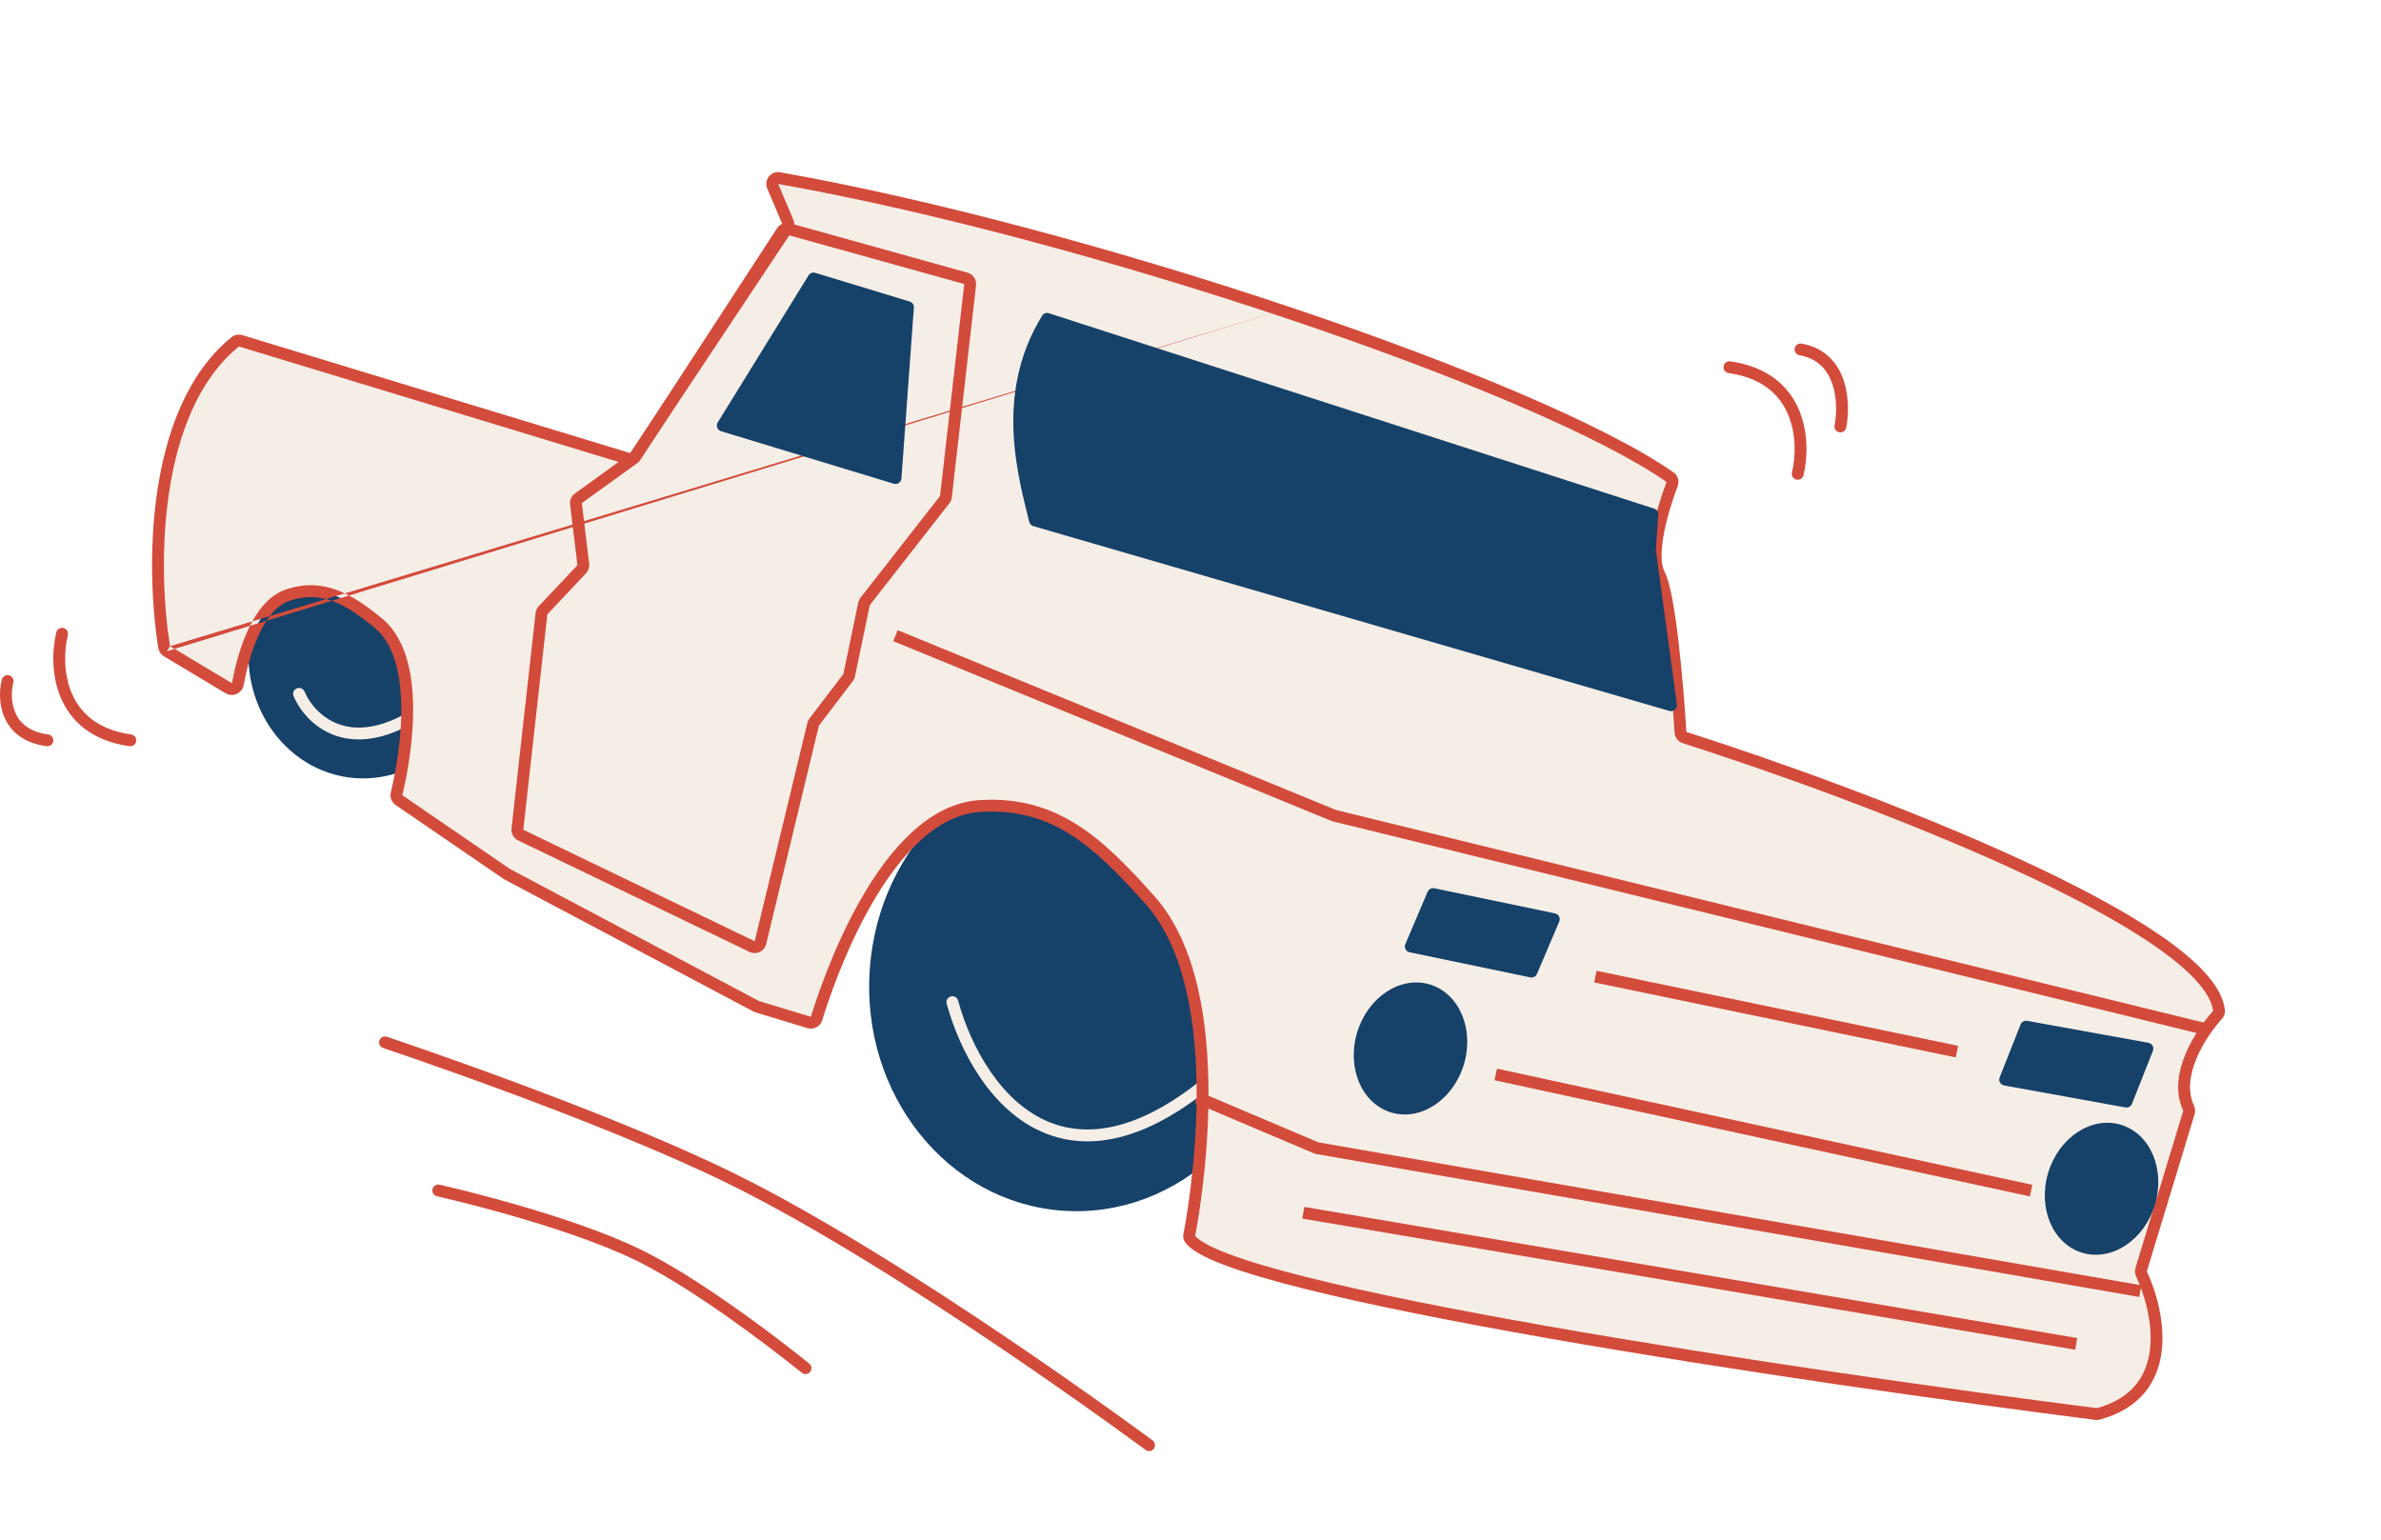
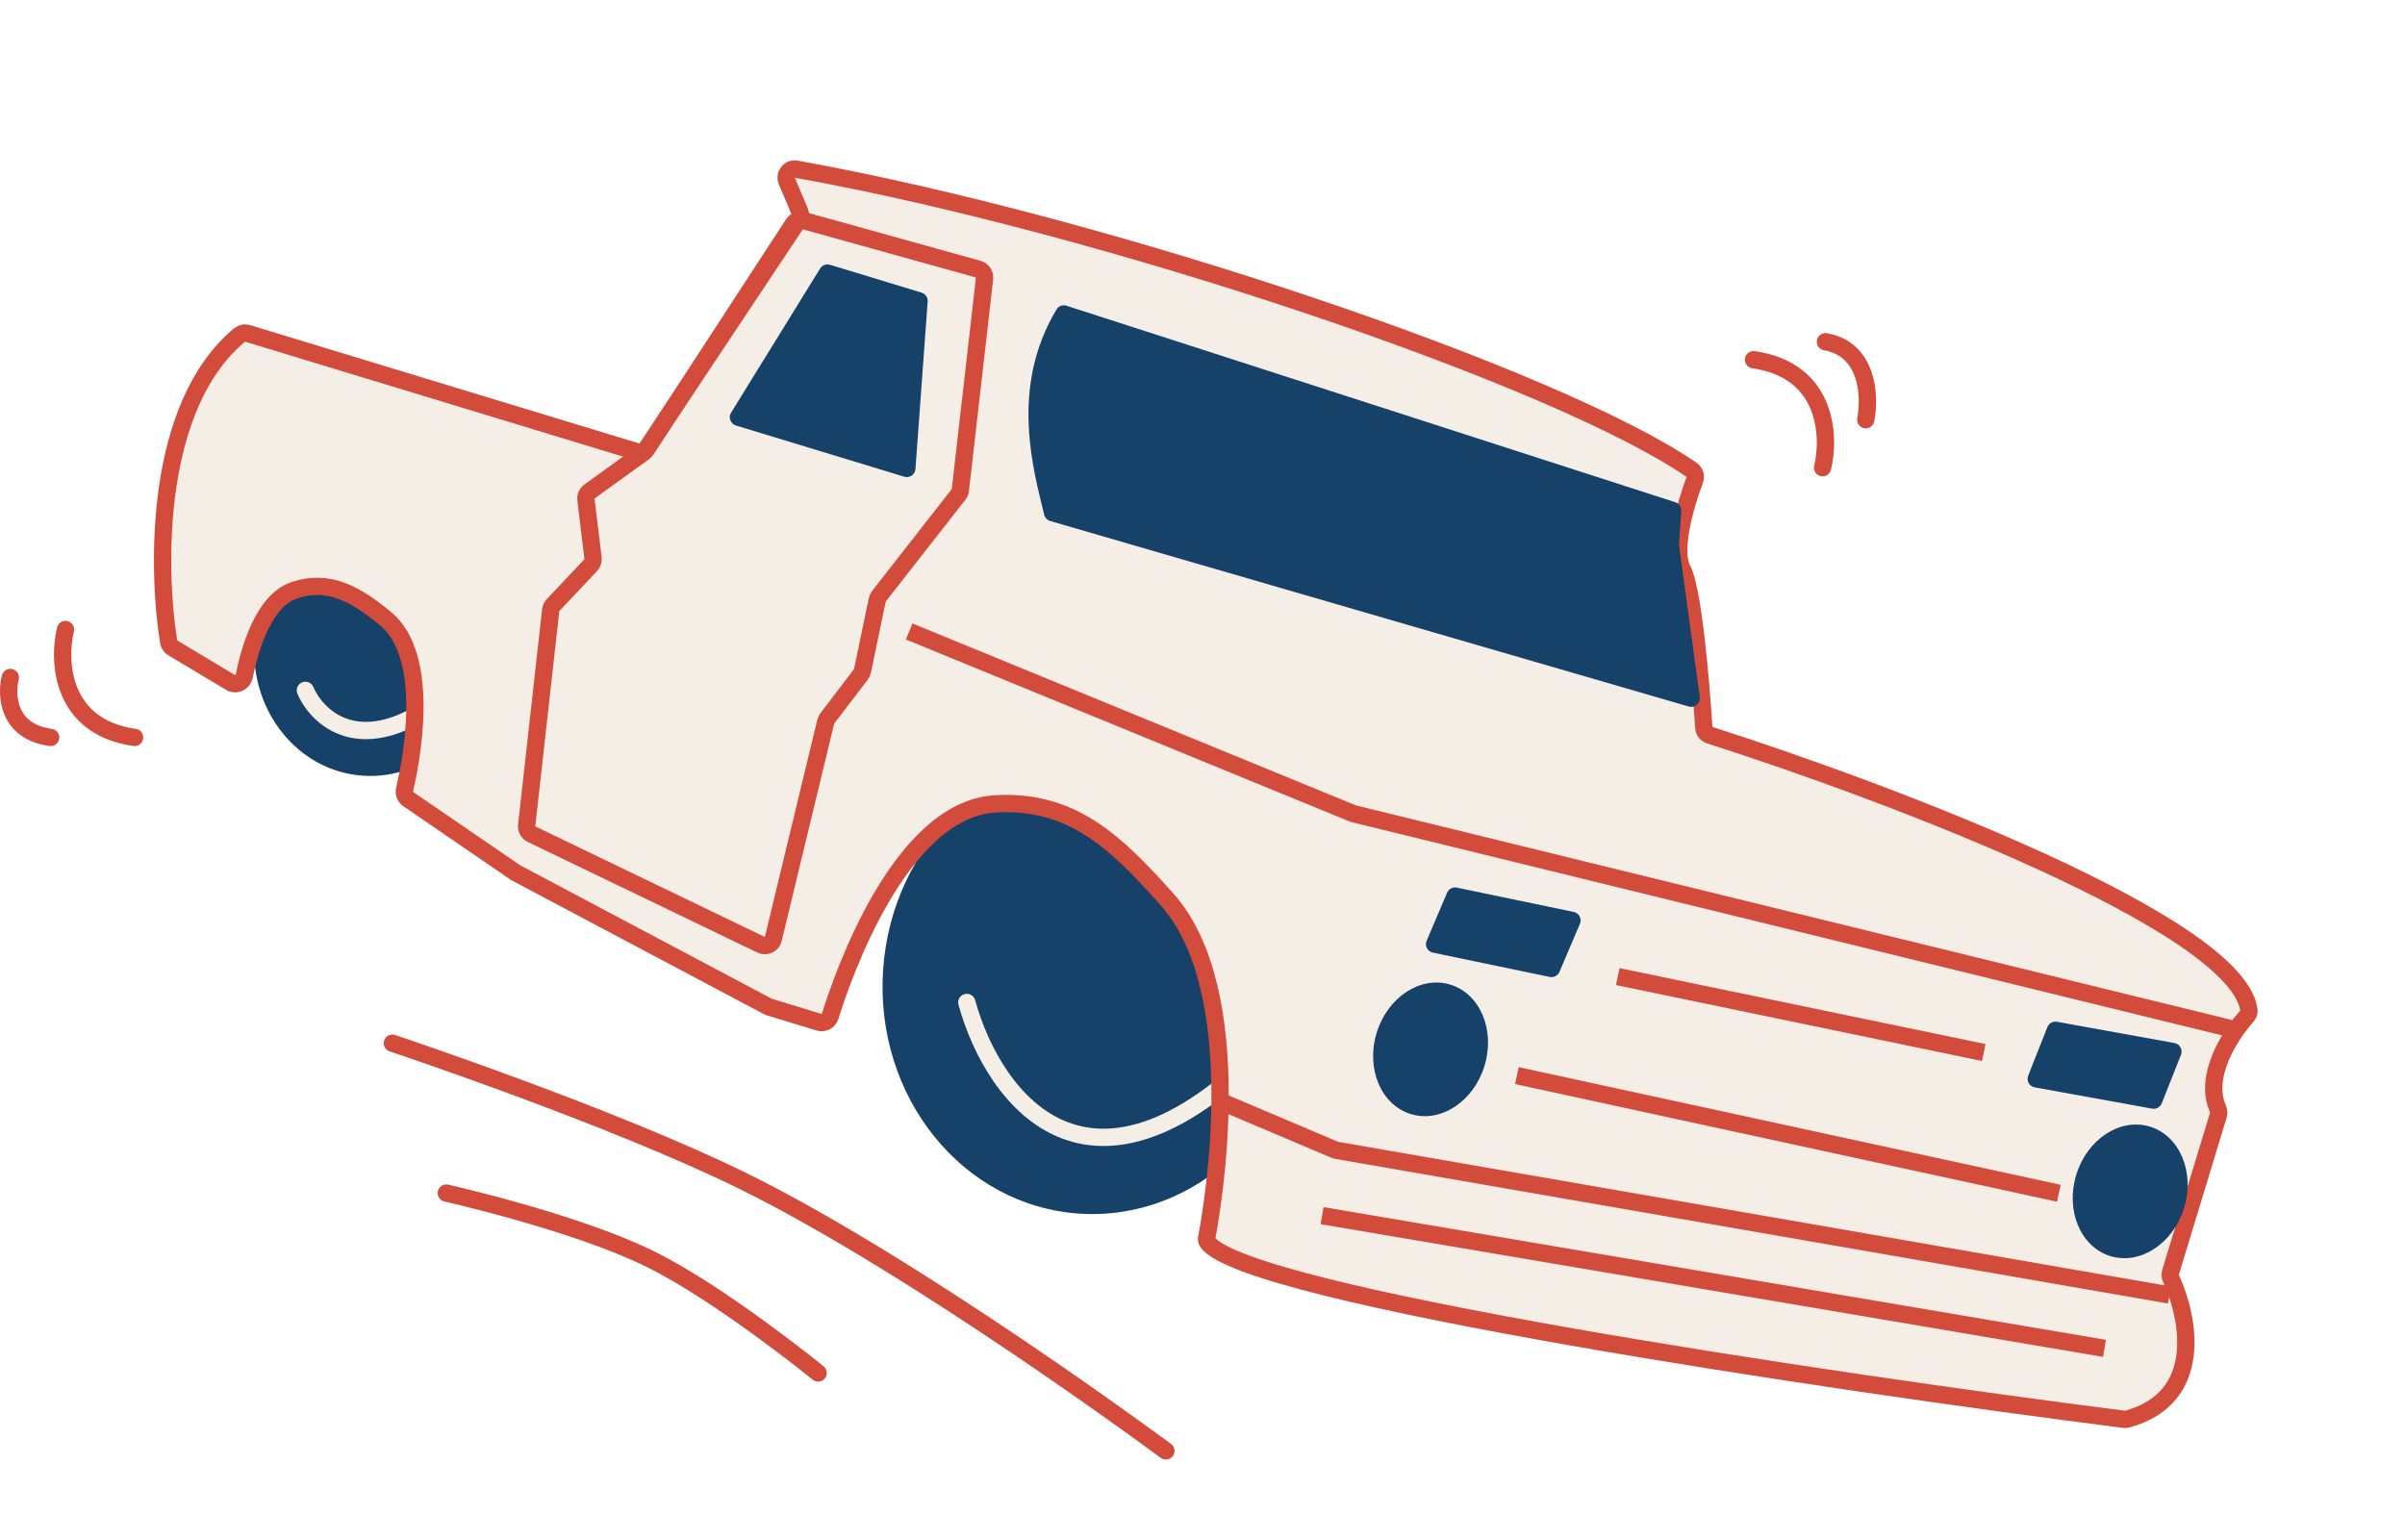
- <svg xmlns="http://www.w3.org/2000/svg" width="402" height="260" viewBox="0 0 402 260" fill="none">
-   <path fill-rule="evenodd" clip-rule="evenodd" d="M64.052 175.684C64.226 175.16 64.792 174.877 65.316 175.052L65 176L64.684 176.949C64.16 176.774 63.877 176.208 64.052 175.684ZM194 244C193.404 244.803 193.404 244.803 193.404 244.803L193.403 244.802L193.287 244.716C193.208 244.658 193.091 244.572 192.938 244.459C192.63 244.232 192.174 243.897 191.583 243.466C190.402 242.604 188.681 241.355 186.523 239.811C182.209 236.724 176.151 232.457 169.178 227.74C155.223 218.298 137.645 207.08 123.058 199.897C112.096 194.499 97.511 188.763 85.645 184.371C79.716 182.177 74.475 180.321 70.716 179.013C68.836 178.36 67.327 177.843 66.289 177.491C65.77 177.314 65.368 177.179 65.097 177.087L64.788 176.984L64.684 176.949C64.684 176.949 64.684 176.949 65 176C65.316 175.052 65.316 175.051 65.316 175.052L65.423 175.087L65.734 175.192C66.008 175.284 66.411 175.42 66.932 175.597C67.975 175.951 69.488 176.469 71.373 177.124C75.141 178.435 80.395 180.296 86.339 182.496C98.217 186.892 112.882 192.657 123.942 198.103C138.658 205.35 156.33 216.632 170.299 226.083C177.289 230.812 183.362 235.09 187.687 238.185C189.85 239.733 191.576 240.985 192.762 241.851C193.355 242.284 193.813 242.62 194.123 242.848C194.208 242.911 194.282 242.965 194.344 243.011C194.396 243.049 194.44 243.081 194.476 243.108L194.565 243.174L194.588 243.191L194.594 243.196L194.596 243.197C194.596 243.197 194.596 243.197 194 244ZM194 244L193.404 244.803C193.848 245.132 194.474 245.04 194.803 244.596C195.132 244.153 195.039 243.526 194.596 243.197L194 244Z" fill="#D34B3B" />
-   <path fill-rule="evenodd" clip-rule="evenodd" d="M73.025 200.781C73.145 200.242 73.68 199.904 74.219 200.025L74 201L73.781 201.976C73.242 201.855 72.903 201.32 73.025 200.781ZM136 231C135.369 231.776 135.369 231.776 135.369 231.776L135.324 231.739L135.188 231.629C135.068 231.533 134.89 231.39 134.659 231.205C134.197 230.836 133.523 230.302 132.677 229.643C130.984 228.323 128.604 226.503 125.855 224.502C120.345 220.489 113.402 215.781 107.558 212.897C101.386 209.851 92.958 207.121 86.033 205.146C82.579 204.161 79.513 203.368 77.312 202.821C76.211 202.548 75.327 202.336 74.719 202.193C74.415 202.121 74.18 202.067 74.021 202.031L73.841 201.989L73.781 201.976C73.781 201.976 73.781 201.976 74 201C74.219 200.025 74.219 200.024 74.219 200.025L74.284 200.039L74.468 200.081C74.63 200.118 74.869 200.174 75.177 200.246C75.792 200.391 76.685 200.604 77.794 200.88C80.012 201.431 83.1 202.23 86.582 203.223C93.528 205.204 102.1 207.973 108.443 211.103C114.448 214.067 121.506 218.86 127.033 222.885C129.803 224.902 132.201 226.736 133.906 228.065C134.759 228.73 135.44 229.269 135.907 229.642C136.141 229.829 136.321 229.974 136.444 230.073L136.583 230.185L136.631 230.224C136.631 230.224 136.632 230.225 136 231ZM136 231L135.369 231.776C135.797 232.124 136.427 232.06 136.776 231.632C137.124 231.203 137.06 230.574 136.632 230.225L136 231Z" fill="#D34B3B" />
-   <path fill-rule="evenodd" clip-rule="evenodd" d="M10.714 106.028C11.251 106.159 11.58 106.699 11.45 107.236C10.844 109.731 10.673 113.566 12.074 116.939C13.442 120.234 16.344 123.187 22.141 124.01C22.687 124.088 23.068 124.594 22.99 125.141C22.912 125.688 22.406 126.068 21.859 125.99C15.366 125.068 11.867 121.657 10.227 117.706C8.619 113.834 8.832 109.543 9.507 106.764C9.637 106.228 10.178 105.898 10.714 106.028Z" fill="#D34B3B" />
-   <path fill-rule="evenodd" clip-rule="evenodd" d="M303.286 80.972C302.749 80.842 302.42 80.301 302.55 79.764C303.156 77.27 303.327 73.434 301.926 70.061C300.558 66.766 297.656 63.814 291.859 62.99C291.313 62.913 290.932 62.406 291.01 61.86C291.088 61.313 291.594 60.932 292.141 61.01C298.634 61.932 302.133 65.343 303.773 69.294C305.381 73.166 305.168 77.458 304.493 80.236C304.363 80.773 303.822 81.102 303.286 80.972Z" fill="#D34B3B" />
-   <path fill-rule="evenodd" clip-rule="evenodd" d="M310.529 72.982C309.987 72.875 309.633 72.35 309.74 71.808C310.09 70.019 310.188 67.269 309.381 64.863C308.593 62.513 306.973 60.538 303.827 59.985C303.283 59.889 302.919 59.371 303.015 58.827C303.111 58.283 303.629 57.92 304.173 58.015C308.196 58.723 310.31 61.344 311.277 64.227C312.225 67.054 312.098 70.174 311.702 72.193C311.596 72.735 311.07 73.088 310.529 72.982Z" fill="#D34B3B" />
-   <path fill-rule="evenodd" clip-rule="evenodd" d="M1.526 114.031C2.061 114.168 2.384 114.712 2.248 115.247C1.913 116.563 1.823 118.582 2.588 120.335C3.318 122.01 4.877 123.569 8.134 124.009C8.681 124.083 9.065 124.587 8.991 125.134C8.917 125.682 8.413 126.065 7.866 125.991C3.954 125.462 1.779 123.485 0.754 121.135C-0.236 118.863 -0.101 116.367 0.31 114.753C0.446 114.218 0.991 113.895 1.526 114.031Z" fill="#D34B3B" />
-   <path d="M217.4 168.553C215.952 189.695 198.983 205.752 179.499 204.418C160.016 203.083 145.395 184.862 146.843 163.72C148.291 142.578 165.26 126.521 184.743 127.856C204.227 129.19 218.848 147.411 217.4 168.553Z" fill="#164168" />
-   <path d="M81.028 111.702C80.233 123.309 70.85 132.12 60.072 131.382C49.294 130.644 41.201 120.636 41.996 109.028C42.791 97.421 52.173 88.61 62.951 89.348C73.73 90.086 81.823 100.094 81.028 111.702Z" fill="#164168" />
-   <path fill-rule="evenodd" clip-rule="evenodd" d="M160.532 168.237C161.065 168.091 161.615 168.404 161.761 168.937C163.947 176.91 169.141 186.378 177.456 189.576C185.621 192.716 197.418 190.001 213.344 172.185C213.712 171.773 214.344 171.738 214.756 172.106C215.168 172.474 215.203 173.106 214.835 173.518C198.746 191.517 186.11 195.047 176.738 191.443C167.516 187.896 162.071 177.632 159.832 169.465C159.686 168.933 160 168.383 160.532 168.237Z" fill="#F5EEE7" />
-   <path fill-rule="evenodd" clip-rule="evenodd" d="M50.095 116.233C50.603 116.015 51.191 116.249 51.409 116.757C52.33 118.901 54.466 121.528 57.835 122.478C61.164 123.417 65.968 122.793 72.403 117.898C72.842 117.564 73.47 117.649 73.804 118.089C74.138 118.528 74.053 119.156 73.614 119.49C66.871 124.619 61.424 125.569 57.292 124.403C53.2 123.249 50.665 120.093 49.571 117.546C49.353 117.039 49.588 116.451 50.095 116.233Z" fill="#F5EEE7" />
-   <path d="M106.113 77.455L40.621 57.539C40.31 57.444 39.971 57.506 39.719 57.711C25.292 69.42 25.659 96.599 27.723 109.27C27.769 109.558 27.941 109.8 28.191 109.95L38.603 116.19C39.224 116.562 40.033 116.181 40.162 115.47C40.833 111.769 43.047 102.411 48.515 100.504C54.416 98.447 58.989 101.202 63.824 105.16C71.862 111.74 67.873 130.246 66.958 134.018C66.858 134.432 67.022 134.856 67.373 135.096L85.57 147.565L127.659 169.89C127.715 169.92 127.775 169.945 127.836 169.964L136.604 172.63C137.142 172.793 137.708 172.493 137.871 171.956C139.615 166.224 149.266 137.074 165.513 136.084C178.27 135.307 185.621 142.418 194.137 151.947C208.295 167.791 201.5 204.88 200.786 208.541C200.746 208.749 200.753 208.911 200.868 209.088C206.612 217.954 304.852 232.501 353.899 238.744C354.026 238.76 354.154 238.75 354.277 238.717C367.32 235.167 364.665 221.733 361.559 215.092C361.452 214.864 361.433 214.607 361.506 214.366L369.574 187.836C369.651 187.582 369.621 187.308 369.508 187.068C366.953 181.597 371.501 174.547 374.394 171.362C374.573 171.166 374.677 170.917 374.65 170.653C373.177 156.304 314.47 134.115 284.408 124.527C284.013 124.401 283.752 124.051 283.727 123.638C283.241 115.706 281.914 100.292 280.14 96.972C278.419 93.753 280.719 85.903 282.315 81.746C282.48 81.316 282.366 80.845 281.988 80.581C259.504 64.885 183.108 39.183 131.538 30.073C130.76 29.936 130.16 30.719 130.468 31.447L133.021 37.483C133.152 37.792 133.119 38.147 132.933 38.426L107.237 77.052C106.992 77.42 106.536 77.584 106.113 77.455Z" fill="#F5EEE7" />
-   <path fill-rule="evenodd" clip-rule="evenodd" d="M131.391 31.063L133.942 37.094C134.204 37.712 134.137 38.421 133.765 38.98L108.069 77.606C107.58 78.342 106.667 78.669 105.822 78.412L40.336 58.497C33.42 64.118 29.965 73.532 28.526 83.276C27.091 92.99 27.69 102.839 28.707 109.094L39.117 115.333C39.12 115.334 39.121 115.335 39.122 115.335C39.123 115.335 39.123 115.335 39.123 115.335C39.126 115.335 39.134 115.335 39.145 115.33C39.156 115.324 39.164 115.317 39.169 115.311C39.172 115.308 39.173 115.305 39.175 115.302C39.176 115.299 39.177 115.295 39.178 115.291C39.519 113.409 40.257 110.058 41.622 106.916C42.964 103.828 45.031 100.66 48.186 99.56C54.633 97.312 59.6 100.411 64.457 104.386C66.68 106.206 68.022 108.809 68.798 111.651C69.573 114.495 69.802 117.646 69.748 120.66C69.639 126.689 68.394 132.341 67.93 134.254C67.929 134.258 67.929 134.26 67.929 134.261C67.929 134.262 67.929 134.262 67.929 134.263C67.929 134.263 67.93 134.264 67.931 134.265C67.931 134.266 67.933 134.268 67.938 134.271L86.088 146.709L128.127 169.007L136.895 171.673C136.898 171.674 136.899 171.674 136.9 171.675L136.903 171.675C136.904 171.674 136.906 171.674 136.908 171.673C136.91 171.672 136.911 171.671 136.912 171.67L136.913 171.669C136.913 171.669 136.913 171.667 136.914 171.665C137.794 168.774 140.668 159.969 145.386 151.745C147.744 147.633 150.587 143.622 153.907 140.565C157.229 137.508 161.086 135.352 165.452 135.086C178.727 134.277 186.369 141.755 194.882 151.281C198.573 155.412 200.858 160.877 202.223 166.733C203.589 172.595 204.047 178.913 204.038 184.814C204.02 196.454 202.181 206.592 201.784 208.651C202.044 208.986 202.576 209.426 203.488 209.944C204.473 210.504 205.793 211.096 207.434 211.716C210.713 212.955 215.171 214.264 220.549 215.614C231.298 218.314 245.621 221.153 261.318 223.915C292.702 229.436 329.503 234.63 354.017 237.751C357.107 236.91 359.196 235.505 360.582 233.825C361.973 232.14 362.71 230.111 362.981 227.94C363.528 223.563 362.161 218.741 360.653 215.516C360.443 215.067 360.403 214.557 360.549 214.075L368.616 187.547C368.616 187.546 368.617 187.543 368.616 187.538C368.615 187.528 368.612 187.511 368.602 187.491C367.152 184.387 367.758 180.933 368.984 177.975C370.216 175.003 372.145 172.351 373.648 170.696C373.478 169.225 372.563 167.523 370.84 165.615C369.108 163.697 366.646 161.666 363.589 159.565C357.478 155.365 349.122 150.974 339.833 146.714C321.263 138.197 299.112 130.266 284.104 125.479C283.299 125.223 282.778 124.507 282.728 123.699C282.486 119.745 282.034 113.928 281.423 108.692C281.117 106.073 280.773 103.612 280.397 101.608C280.013 99.558 279.618 98.119 279.257 97.443C278.715 96.428 278.53 95.142 278.529 93.82C278.527 92.48 278.715 90.999 279.002 89.52C279.575 86.562 280.569 83.502 281.381 81.388C281.382 81.385 281.383 81.382 281.384 81.379C270.26 73.626 245.688 63.325 217.352 53.805C189.038 44.293 157.109 35.608 131.391 31.063ZM217.989 51.91C246.337 61.433 271.186 71.821 282.56 79.761C283.361 80.32 283.557 81.301 283.248 82.105C282.464 84.147 281.51 87.091 280.965 89.901C280.692 91.307 280.528 92.651 280.529 93.818C280.53 95.004 280.704 95.906 281.021 96.501C281.547 97.485 281.984 99.218 282.363 101.24C282.751 103.308 283.101 105.819 283.409 108.46C284.027 113.743 284.481 119.599 284.724 123.577C284.724 123.577 284.724 123.578 284.724 123.578C299.779 128.38 322.004 136.336 340.667 144.896C349.996 149.175 358.472 153.621 364.722 157.917C367.846 160.064 370.447 162.195 372.324 164.275C374.188 166.338 375.428 168.449 375.644 170.551C375.706 171.156 375.46 171.676 375.134 172.035C373.744 173.564 371.956 176.027 370.831 178.741C369.699 181.471 369.309 184.278 370.414 186.645C370.618 187.081 370.688 187.61 370.53 188.127L362.462 214.657C362.462 214.659 362.462 214.66 362.462 214.66C362.462 214.661 362.462 214.663 362.465 214.669C364.062 218.085 365.576 223.301 364.966 228.188C364.659 230.649 363.808 233.059 362.125 235.098C360.438 237.143 357.969 238.748 354.539 239.682C354.295 239.748 354.035 239.769 353.772 239.736C329.24 236.613 292.401 231.414 260.972 225.885C245.259 223.121 230.881 220.271 220.061 217.554C214.655 216.196 210.112 214.866 206.728 213.587C205.036 212.948 203.61 212.314 202.5 211.683C201.419 211.068 200.523 210.395 200.028 209.632C199.725 209.164 199.734 208.71 199.805 208.35C200.156 206.546 202.02 196.43 202.038 184.811C202.047 179.003 201.595 172.849 200.275 167.187C198.954 161.517 196.779 156.405 193.391 152.614C184.872 143.081 177.811 136.337 165.574 137.083C161.816 137.311 158.374 139.171 155.262 142.037C152.148 144.903 149.424 148.724 147.12 152.74C142.514 160.77 139.692 169.406 138.828 172.247C138.503 173.316 137.376 173.91 136.313 173.587L127.545 170.92C127.422 170.883 127.303 170.834 127.19 170.774L85.051 148.422L66.807 135.921C66.116 135.448 65.787 134.602 65.986 133.783C66.437 131.924 67.643 126.437 67.748 120.624C67.801 117.718 67.576 114.773 66.868 112.178C66.159 109.582 64.986 107.404 63.19 105.934C58.376 101.993 54.198 99.582 48.844 101.449C46.531 102.256 44.757 104.72 43.456 107.713C42.18 110.651 41.475 113.829 41.146 115.648C40.896 117.025 39.328 117.791 38.089 117.048L27.676 110.808L28.191 109.95L28.693 109.112M28.191 109.95L27.676 110.808C27.186 110.514 26.832 110.024 26.735 109.431C25.69 103.014 25.076 92.946 26.547 82.984C28.015 73.049 31.586 63.023 39.089 56.934C39.607 56.514 40.293 56.394 40.911 56.582L106.404 76.499L132.1 37.873L129.547 31.837C128.945 30.415 130.114 28.806 131.712 29.089C157.559 33.654 189.601 42.372 217.989 51.91" fill="#D34B3B" />
-   <path fill-rule="evenodd" clip-rule="evenodd" d="M330.197 178.534L269.157 165.87L269.563 163.912L330.603 176.576L330.197 178.534Z" fill="#D34B3B" />
-   <path fill-rule="evenodd" clip-rule="evenodd" d="M342.711 202.004L252.324 182.383L252.748 180.428L343.135 200.05L342.711 202.004Z" fill="#D34B3B" />
-   <path fill-rule="evenodd" clip-rule="evenodd" d="M350.366 227.885L219.88 205.747L220.214 203.775L350.7 225.913L350.366 227.885Z" fill="#D34B3B" />
-   <path fill-rule="evenodd" clip-rule="evenodd" d="M225.551 136.756L372.331 172.718L371.855 174.66L225.075 138.698C224.978 138.675 224.884 138.644 224.792 138.606L150.807 108.248L151.566 106.398L225.551 136.756Z" fill="#D34B3B" />
-   <path fill-rule="evenodd" clip-rule="evenodd" d="M163.34 46.033C164.287 46.296 164.902 47.21 164.791 48.187L160.701 83.974C160.659 84.34 160.516 84.688 160.289 84.979L146.861 102.149L144.353 114.203C144.292 114.496 144.166 114.771 143.985 115.008L138.263 122.51L129.36 159.387C129.061 160.625 127.696 161.272 126.548 160.719L87.484 141.899C86.719 141.53 86.27 140.719 86.364 139.875L90.425 103.503C90.473 103.072 90.66 102.668 90.957 102.353L97.492 95.422L96.253 85.179C96.166 84.456 96.479 83.743 97.069 83.317L106.415 76.579L131.198 38.538C131.674 37.807 132.569 37.469 133.41 37.703L163.34 46.033ZM162.804 47.959L132.874 39.63L108.091 77.671C107.957 77.877 107.785 78.057 107.585 78.201L98.239 84.939L99.477 95.181C99.549 95.771 99.354 96.362 98.947 96.794L92.412 103.725L88.352 140.097L127.416 158.917L136.319 122.04C136.384 121.771 136.505 121.517 136.673 121.297L142.395 113.795L144.903 101.742C144.966 101.441 145.097 101.159 145.286 100.917L158.714 83.747L162.804 47.959ZM361.191 218.983L222.254 194.847C222.103 194.821 221.956 194.777 221.816 194.718L201.725 186.203L202.506 184.362L222.596 192.876L361.534 217.012L361.191 218.983Z" fill="#D34B3B" />
-   <path d="M247.143 179.763C245.329 185.727 239.829 189.337 234.859 187.825C229.889 186.314 227.33 180.253 229.143 174.289C230.957 168.324 236.457 164.715 241.427 166.226C246.398 167.738 248.957 173.798 247.143 179.763Z" fill="#164168" />
-   <path d="M363.819 203.448C362.005 209.413 356.505 213.023 351.535 211.511C346.564 209.999 344.005 203.939 345.819 197.974C347.633 192.01 353.133 188.4 358.103 189.912C363.074 191.423 365.633 197.484 363.819 203.448Z" fill="#164168" />
-   <path d="M241.042 150.562C241.228 150.123 241.699 149.878 242.165 149.975L262.547 154.216C263.164 154.345 263.51 155.007 263.263 155.587L259.496 164.434C259.309 164.872 258.839 165.118 258.372 165.021L237.991 160.78C237.373 160.651 237.027 159.989 237.274 159.409L241.042 150.562Z" fill="#164168" />
-   <path d="M341.148 172.974C341.323 172.531 341.787 172.273 342.256 172.358L362.74 176.069C363.361 176.182 363.724 176.834 363.492 177.421L359.956 186.363C359.78 186.806 359.316 187.064 358.847 186.979L338.363 183.268C337.742 183.155 337.379 182.503 337.611 181.916L341.148 172.974Z" fill="#164168" />
-   <path d="M174.461 88.83L281.857 120.036C282.552 120.237 283.224 119.657 283.127 118.94L279.582 92.965C279.573 92.898 279.57 92.829 279.575 92.762L279.977 86.897C280.008 86.439 279.723 86.018 279.286 85.877L177.093 52.888C176.663 52.749 176.189 52.919 175.952 53.303C167.769 66.566 171.981 80.647 173.764 88.1C173.848 88.452 174.113 88.729 174.461 88.83Z" fill="#164168" />
-   <path d="M121.181 71.323L136.513 46.498C136.751 46.111 137.22 45.934 137.654 46.066L153.589 50.912C154.036 51.048 154.329 51.476 154.295 51.942L152.193 80.79C152.146 81.43 151.518 81.861 150.904 81.674L121.741 72.805C121.113 72.614 120.836 71.881 121.181 71.323Z" fill="#164168" />
+ <svg xmlns="http://www.w3.org/2000/svg" width="278" height="178" viewBox="0 0 278 178" fill="none">
+   <path d="M45.357 120.599C45.357 120.599 70.64 129.024 85.904 136.54C106.213 146.542 134.767 167.73 134.767 167.73" stroke="#D34B3B" stroke-width="2" stroke-linecap="round" />
+   <path d="M51.596 137.927C51.596 137.927 66.487 141.27 75.161 145.551C83.374 149.604 94.568 158.72 94.568 158.72" stroke="#D34B3B" stroke-width="2" stroke-linecap="round" />
+   <path d="M7.57 72.775C6.683 76.43 7.037 84.041 15.556 85.251" stroke="#D34B3B" stroke-width="2" stroke-linecap="round" />
+   <path d="M210.678 54.062C211.565 50.407 211.211 42.796 202.693 41.586" stroke="#D34B3B" stroke-width="2" stroke-linecap="round" />
+   <path d="M215.668 48.517C216.186 45.877 215.978 40.38 211.01 39.506" stroke="#D34B3B" stroke-width="2" stroke-linecap="round" />
+   <path d="M1.193 78.32C0.676 80.351 0.883 84.579 5.852 85.251" stroke="#D34B3B" stroke-width="2" stroke-linecap="round" />
+   <ellipse cx="126.535" cy="113.763" rx="24.509" ry="26.595" transform="rotate(3.91832 126.535 113.763)" fill="#164168" />
+   <ellipse cx="42.941" cy="75.108" rx="13.558" ry="14.601" transform="rotate(3.91832 42.9407 75.1076)" fill="#164168" />
+   <path d="M111.756 115.887C114.823 127.074 126.504 143.241 148.693 118.417" stroke="#F5EEE7" stroke-width="2" stroke-linecap="round" />
+   <path d="M35.301 79.811C36.698 83.063 41.775 87.828 50.908 80.88" stroke="#F5EEE7" stroke-width="2" stroke-linecap="round" />
+   <path d="M73.635 52.232L28.613 38.54C28.302 38.446 27.963 38.507 27.712 38.714C17.89 46.84 18.094 65.406 19.498 74.21C19.544 74.498 19.716 74.743 19.966 74.893L26.658 78.903C27.278 79.275 28.091 78.889 28.231 78.18C28.787 75.37 30.354 69.521 33.932 68.273C38.022 66.847 41.191 68.757 44.542 71.5C49.972 75.945 47.484 88.242 46.767 91.284C46.67 91.698 46.831 92.132 47.182 92.372L59.615 100.891L88.76 116.351C88.817 116.381 88.876 116.406 88.938 116.424L94.686 118.172C95.223 118.336 95.79 118.033 95.957 117.497C97.383 112.904 104.022 93.604 115.023 92.934C123.865 92.395 128.96 97.324 134.862 103.929C144.543 114.762 140.09 139.924 139.494 143.038C139.454 143.246 139.458 143.441 139.582 143.611C144.085 149.76 211.668 159.767 245.536 164.08C245.663 164.096 245.791 164.086 245.914 164.052C254.816 161.588 253.08 152.434 250.954 147.805C250.849 147.575 250.828 147.317 250.901 147.075L256.421 128.925C256.498 128.671 256.467 128.398 256.361 128.155C254.728 124.433 257.728 119.704 259.715 117.478C259.892 117.28 259.997 117.031 259.961 116.768C258.619 106.851 218.435 91.638 197.628 84.987C197.233 84.86 196.97 84.512 196.944 84.099C196.598 78.544 195.686 68.098 194.471 65.825C193.309 63.65 194.794 58.428 195.893 55.497C196.055 55.065 195.937 54.591 195.557 54.33C179.813 43.495 127.612 25.927 92.027 19.556C91.249 19.416 90.644 20.198 90.952 20.926L92.439 24.441C92.57 24.751 92.537 25.105 92.351 25.385L74.759 51.829C74.514 52.196 74.058 52.36 73.635 52.232Z" fill="#F5EEE7" stroke="#D34B3B" stroke-width="2" />
+   <path d="M187.001 112.899L229.308 121.677" stroke="#D34B3B" stroke-width="2" />
+   <path d="M175.34 124.346L237.987 137.946" stroke="#D34B3B" stroke-width="2" />
+   <path d="M152.82 140.534L243.26 155.877" stroke="#D34B3B" stroke-width="2" />
+   <path d="M258.203 118.998L156.493 94.078C156.444 94.066 156.397 94.051 156.351 94.032L105.093 73" stroke="#D34B3B" stroke-width="2" />
+   <path d="M140.395 127.033L154.287 132.921C154.357 132.951 154.431 132.972 154.506 132.985L250.769 149.708M74.424 52.287L68.139 56.817C67.844 57.03 67.688 57.387 67.732 57.748L68.551 64.525C68.587 64.819 68.489 65.115 68.286 65.331L63.925 69.955C63.777 70.113 63.683 70.315 63.659 70.531L60.88 95.422C60.833 95.844 61.058 96.25 61.44 96.434L87.977 109.219C88.551 109.496 89.234 109.172 89.383 108.553L95.45 83.425C95.482 83.291 95.543 83.164 95.627 83.054L99.511 77.961C99.602 77.843 99.665 77.705 99.695 77.559L101.405 69.343C101.436 69.192 101.502 69.051 101.596 68.93L110.806 57.154C110.919 57.009 110.99 56.835 111.011 56.651L113.807 32.194C113.862 31.705 113.555 31.248 113.081 31.117L92.806 25.474C92.385 25.357 91.938 25.526 91.7 25.892L74.677 52.021C74.61 52.125 74.524 52.215 74.424 52.287Z" stroke="#D34B3B" stroke-width="2" />
+   <ellipse cx="165.364" cy="121.31" rx="6.52" ry="7.824" transform="rotate(16.9149 165.364 121.31)" fill="#164168" />
+   <ellipse cx="246.231" cy="137.727" rx="6.52" ry="7.824" transform="rotate(16.9149 246.231 137.727)" fill="#164168" />
+   <path d="M167.275 103.2C167.462 102.762 167.932 102.516 168.399 102.613L181.912 105.425C182.53 105.554 182.876 106.215 182.628 106.796L180.262 112.352C180.076 112.79 179.605 113.036 179.139 112.939L165.625 110.127C165.007 109.998 164.662 109.336 164.909 108.756L167.275 103.2Z" fill="#164168" />
+   <path d="M236.664 118.737C236.839 118.293 237.303 118.035 237.772 118.12L251.354 120.581C251.975 120.694 252.337 121.346 252.105 121.933L249.884 127.548C249.709 127.991 249.245 128.249 248.776 128.164L235.194 125.704C234.573 125.591 234.211 124.939 234.443 124.352L236.664 118.737Z" fill="#164168" />
+   <path d="M121.398 60.232L195.208 81.678C195.903 81.88 196.576 81.3 196.478 80.583L194.09 63.079C194.08 63.011 194.078 62.943 194.083 62.875L194.343 59.081C194.374 58.623 194.089 58.202 193.652 58.061L123.274 35.342C122.844 35.203 122.371 35.371 122.137 35.758C116.692 44.788 119.452 54.329 120.701 59.5C120.786 59.852 121.051 60.131 121.398 60.232Z" fill="#164168" />
+   <path d="M84.507 47.709L94.8 31.042C95.038 30.656 95.507 30.479 95.942 30.611L106.525 33.829C106.972 33.965 107.265 34.393 107.231 34.859L105.82 54.226C105.773 54.866 105.145 55.297 104.532 55.11L85.067 49.191C84.439 49 84.162 48.267 84.507 47.709Z" fill="#164168" />
</svg>
